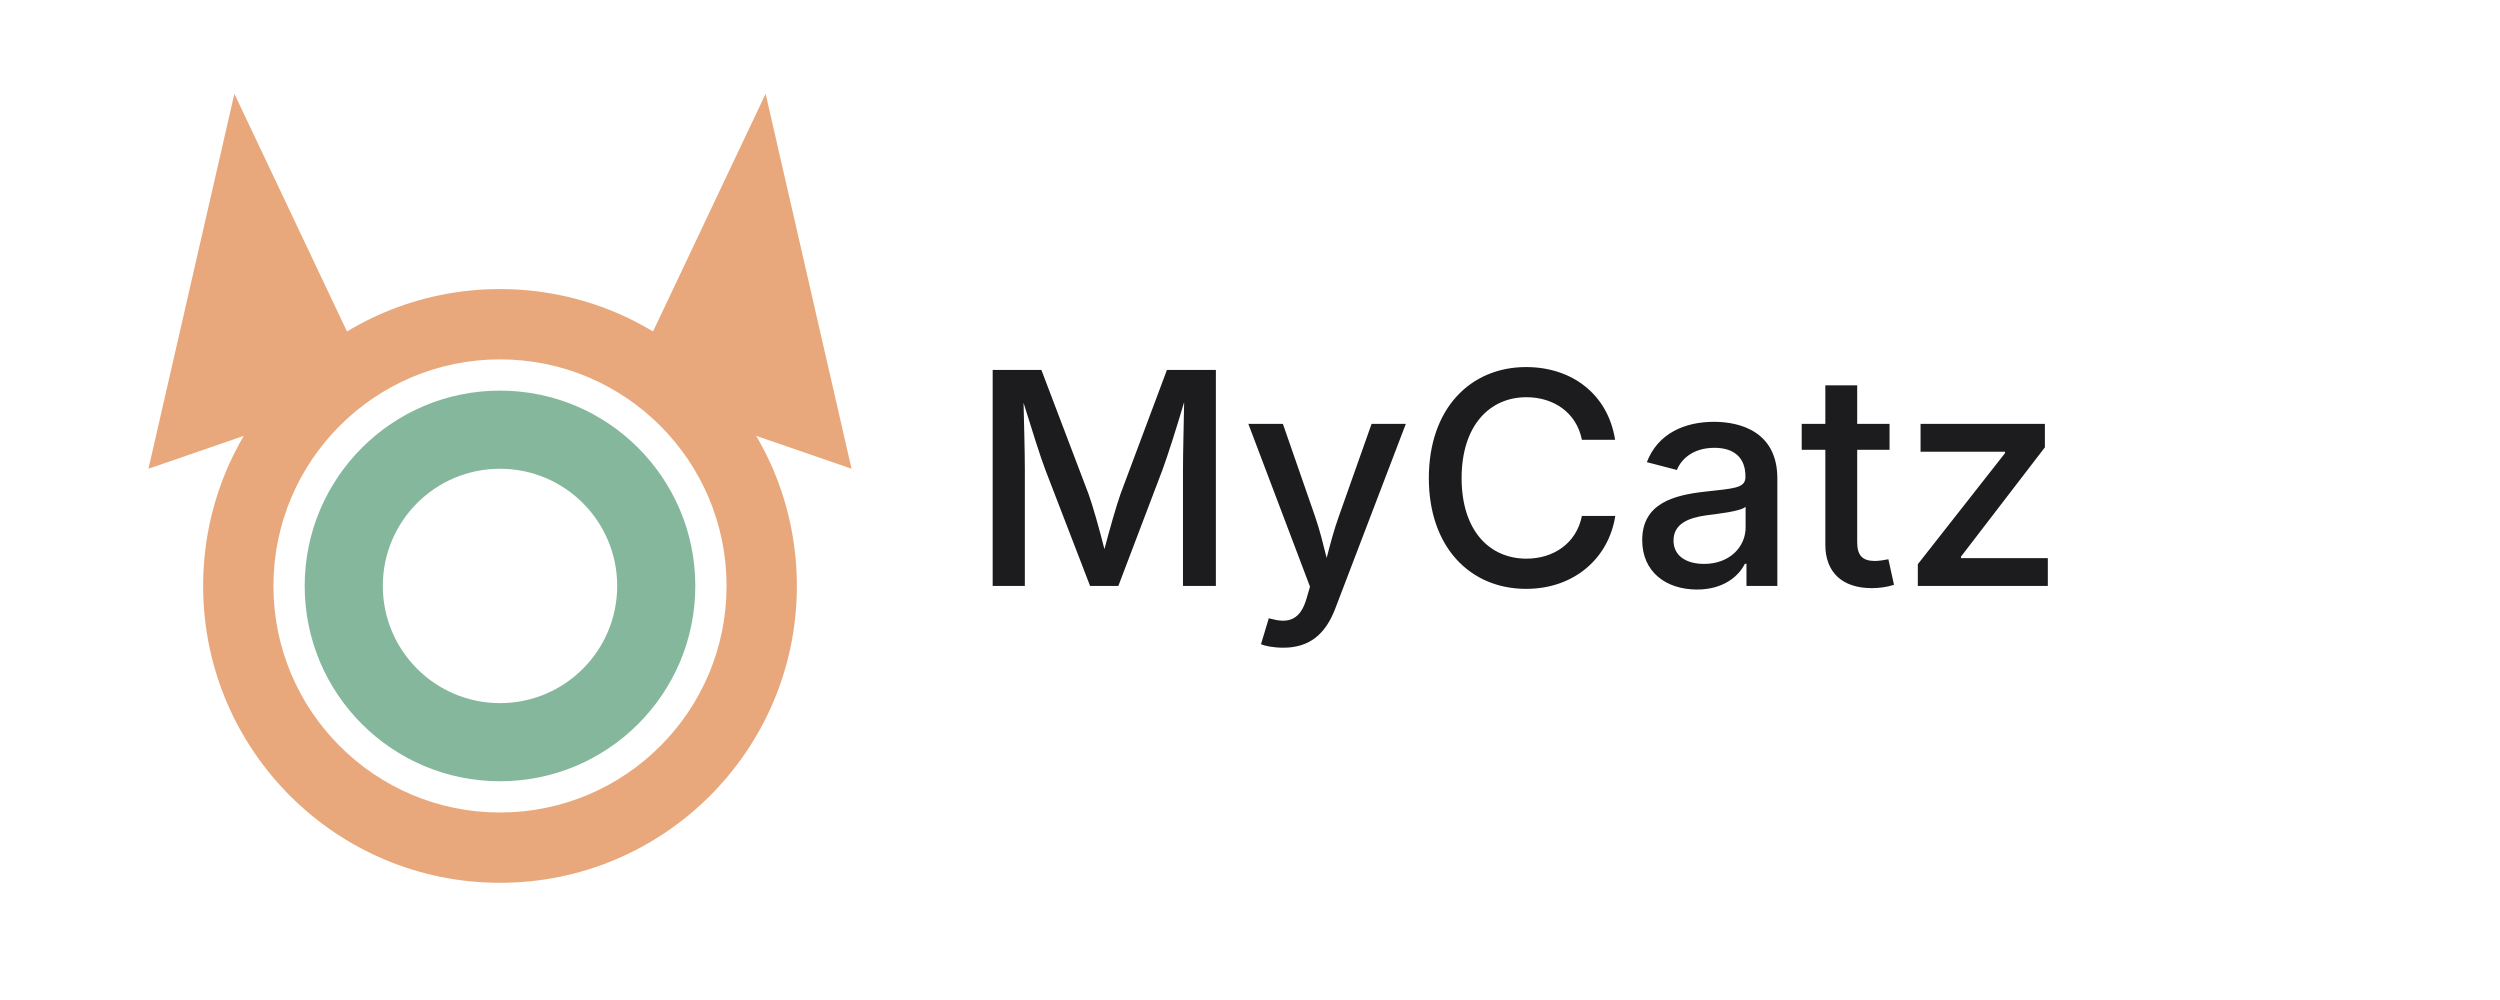
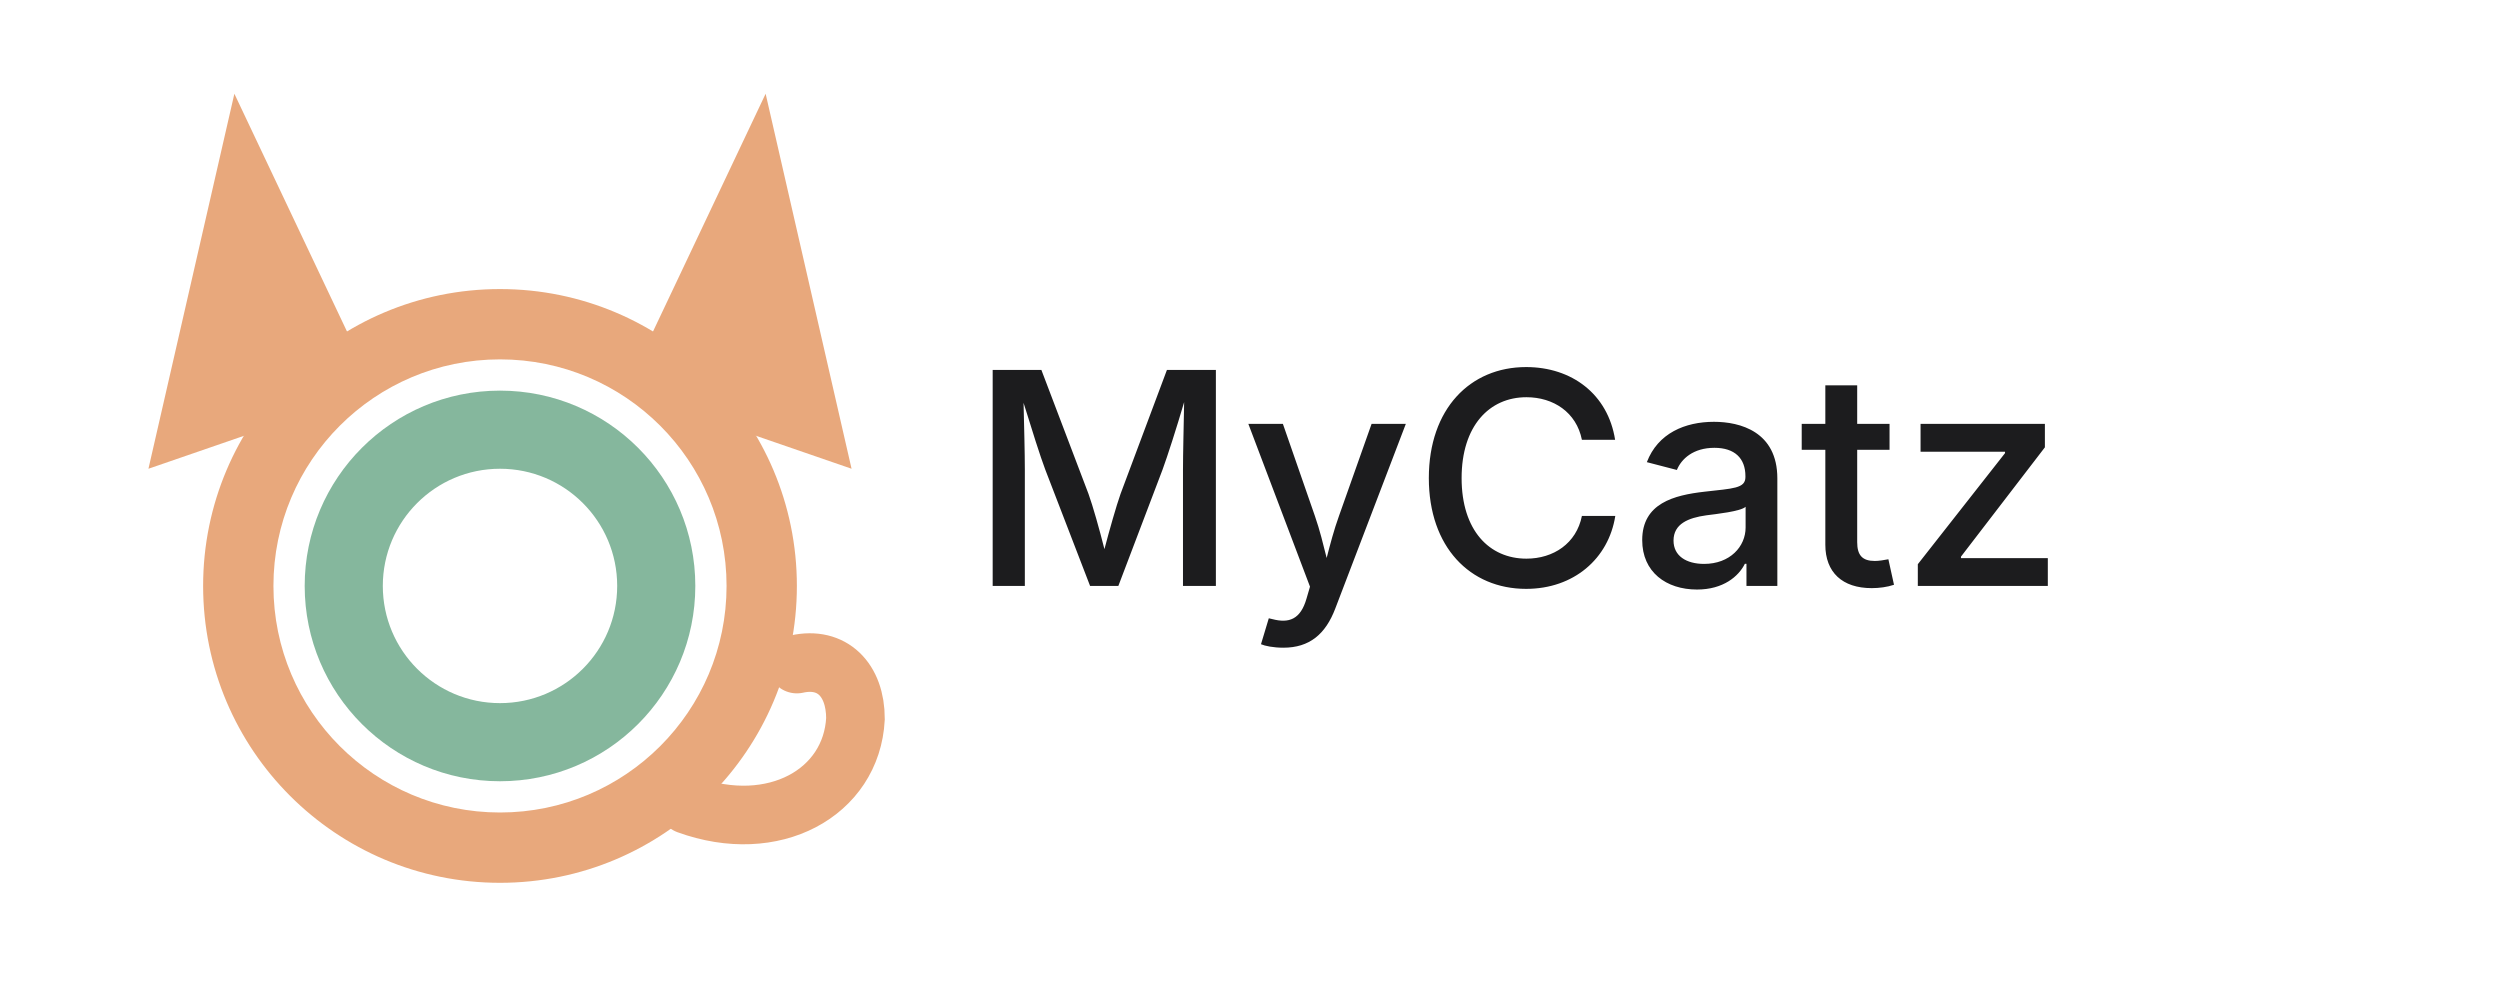
<svg xmlns="http://www.w3.org/2000/svg" viewBox="0 0 640 256">
  <path fill="#E8A87C" d="M60,24 L38,120 L96,100 Z" />
  <path fill="#E8A87C" d="M196,24 L160,100 L218,120 Z" />
  <path fill="#E8A87C" fill-rule="evenodd" d="M204,150 A76,76 0 1,0 52,150 A76,76 0 1,0 204,150 Z     M186,150 A58,58 0 1,0 70,150 A58,58 0 1,0 186,150 Z" />
  <path fill="#85B79D" fill-rule="evenodd" d="M178,150 A50,50 0 1,0 78,150 A50,50 0 1,0 178,150 Z     M158,150 A30,30 0 1,0 98,150 A30,30 0 1,0 158,150 Z" />
+   <path fill="none" stroke="#E8A87C" stroke-width="15" stroke-linecap="round" d="M176,206 C198,214 218,203 219,184 C219,174 213,168 204,170" />
  <text x="248" y="150" font-family="Inter, -apple-system, Helvetica, Arial, sans-serif" font-weight="500" font-size="76" fill="#1C1C1E">MyCatz</text>
</svg>
